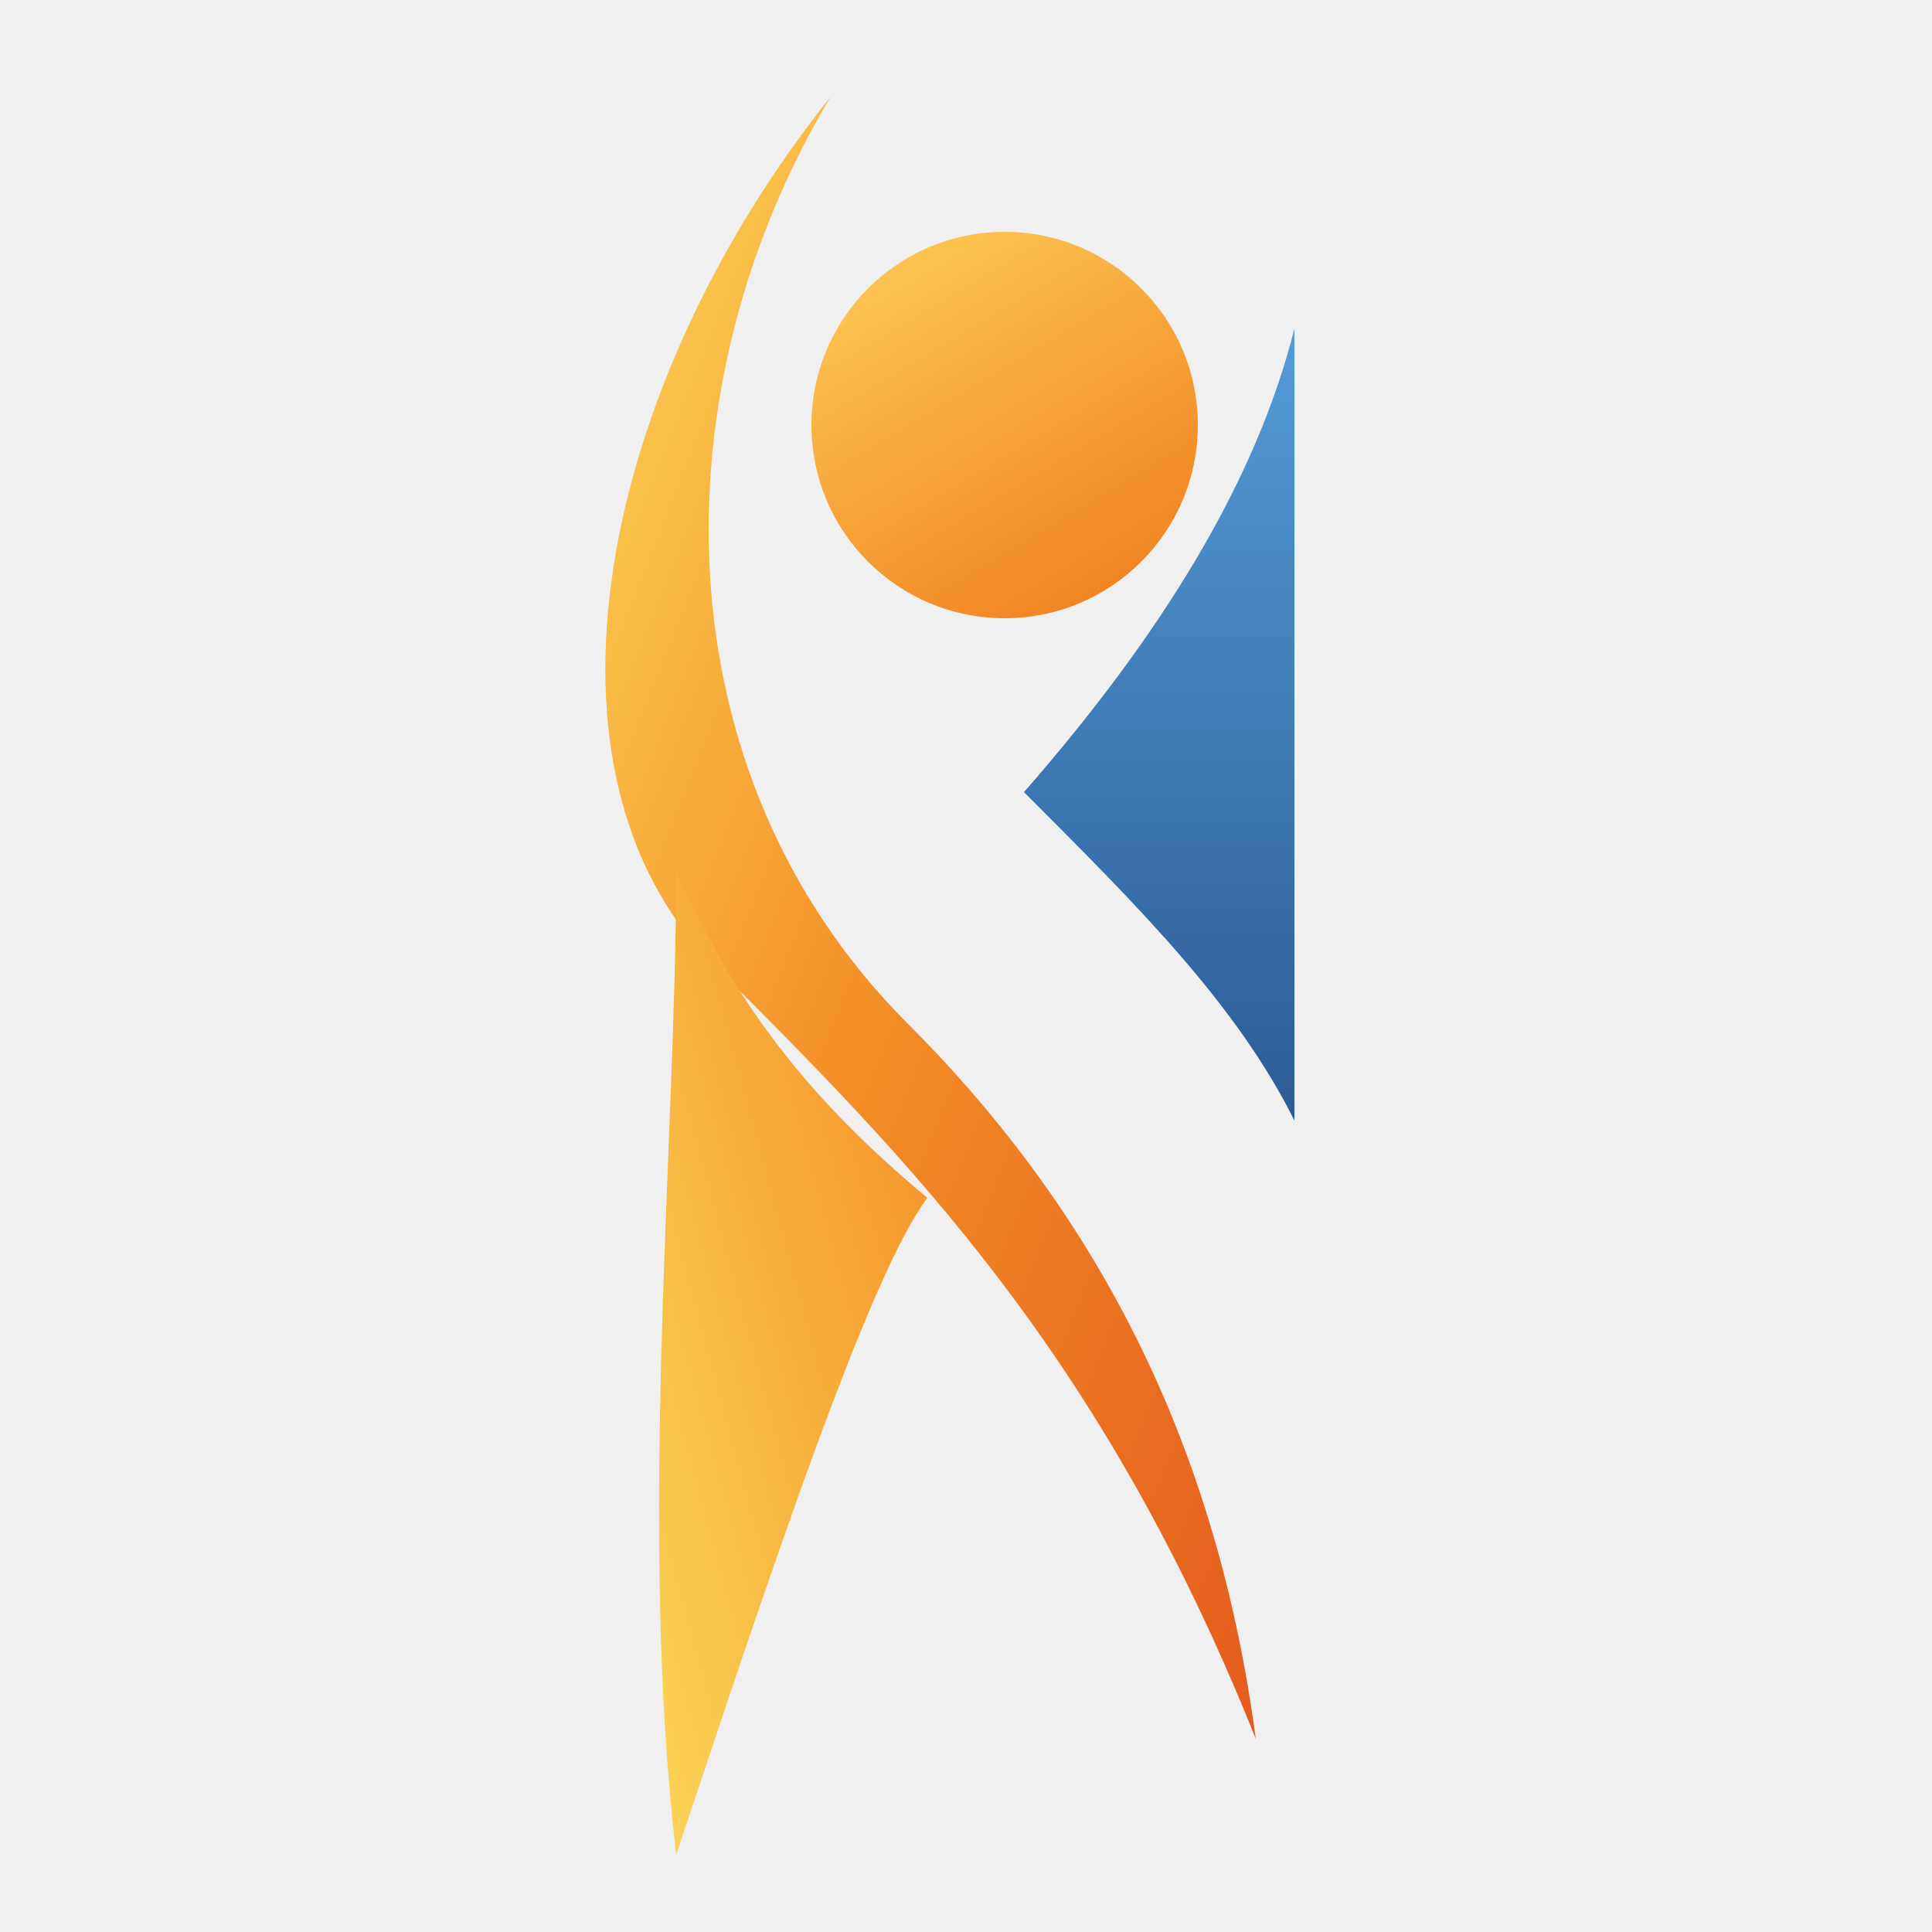
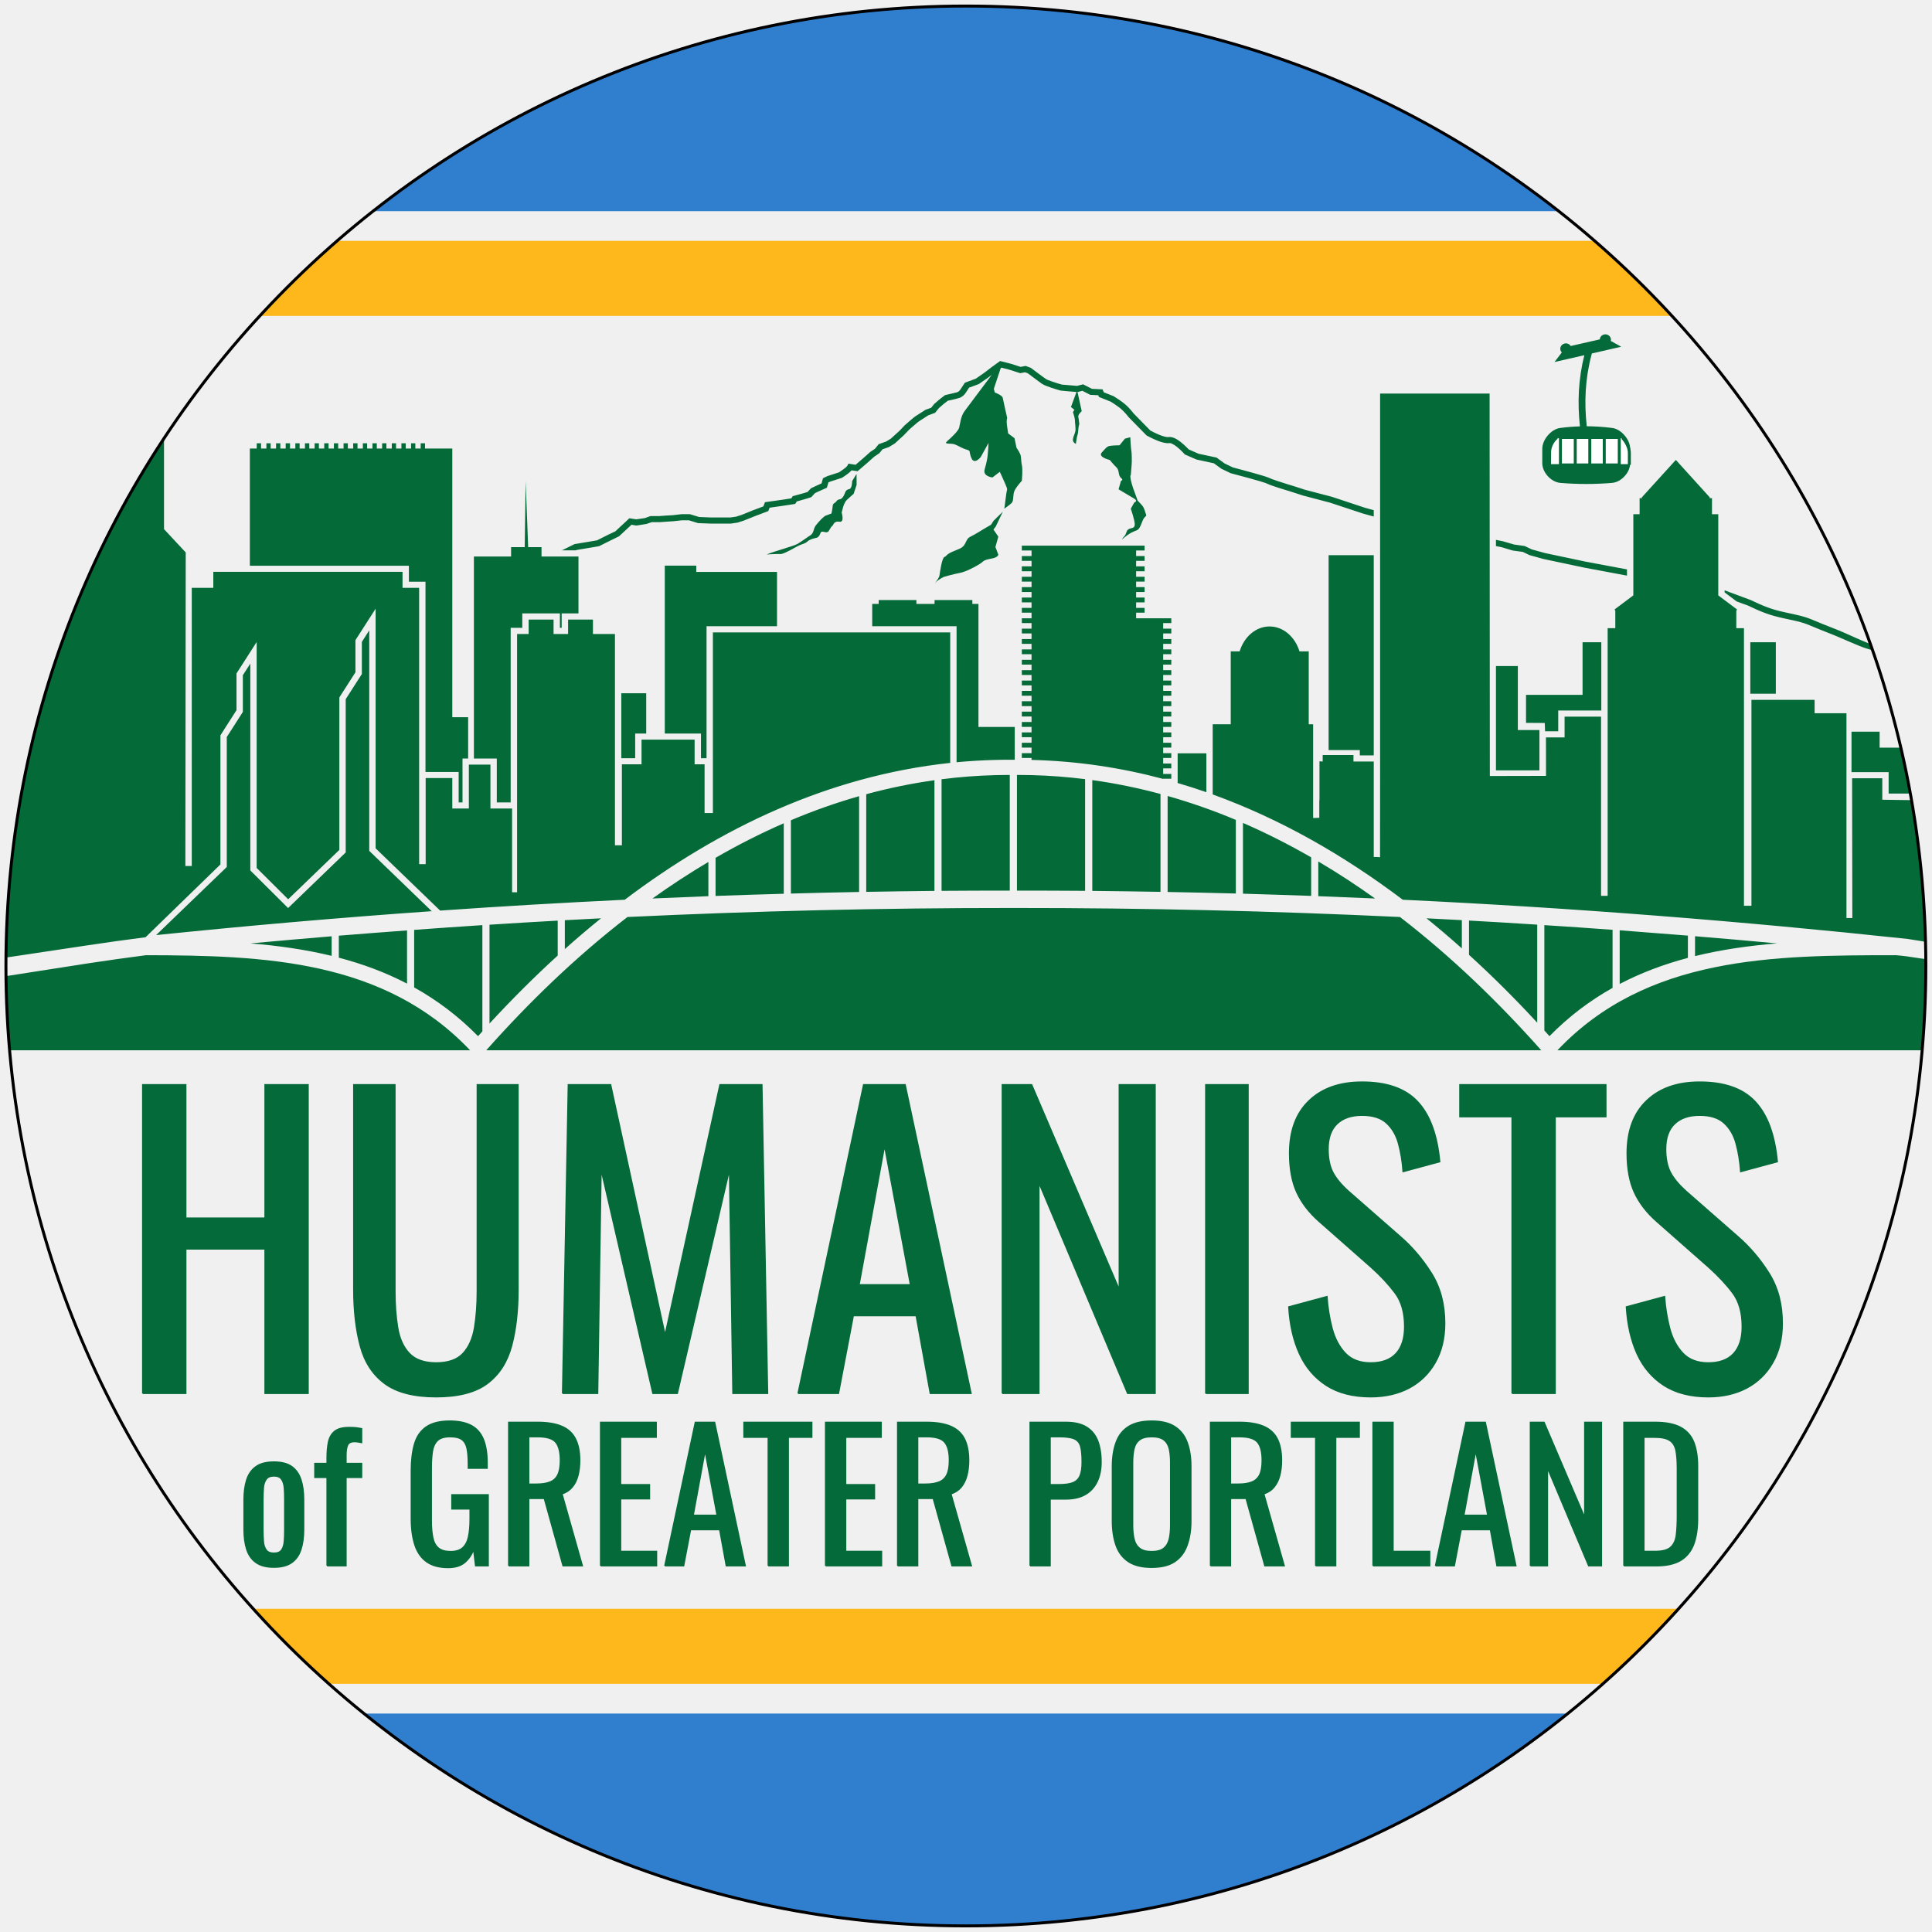
- <svg xmlns="http://www.w3.org/2000/svg" viewBox="0 0 100 100" width="100%" height="100%">
-   <defs>
-     <linearGradient id="headGrad" x1="20%" y1="0%" x2="80%" y2="100%">
-       <stop offset="0%" stop-color="#FDC955" />
-       <stop offset="100%" stop-color="#F07F1F" />
-     </linearGradient>
-     <linearGradient id="blueGrad" x1="0%" y1="0%" x2="0%" y2="100%">
-       <stop offset="0%" stop-color="#539CD7" />
-       <stop offset="100%" stop-color="#2D5B96" />
-     </linearGradient>
-     <linearGradient id="mainSwooshGrad" x1="0%" y1="0%" x2="100%" y2="100%">
-       <stop offset="0%" stop-color="#FCD558" />
-       <stop offset="50%" stop-color="#F38C25" />
-       <stop offset="100%" stop-color="#E45C1D" />
-     </linearGradient>
-     <linearGradient id="leftLegGrad" x1="0%" y1="100%" x2="100%" y2="0%">
-       <stop offset="0%" stop-color="#FCD558" />
-       <stop offset="100%" stop-color="#F38C25" />
-     </linearGradient>
-   </defs>
-   <circle cx="52" cy="22" r="10" fill="url(#headGrad)" />
-   <path d="M 53 41 C 60 33 65 25 67 17 L 67 58 C 64 52 59 47 53 41 Z" fill="url(#blueGrad)" />
-   <path d="M 43 5 C 34 20 34 40 47 53 C 57 63 63 75 65 90 C 57 70 47 60 37 50 C 27 40 31 20 43 5 Z" fill="url(#mainSwooshGrad)" />
-   <path d="M 35 45 C 35 59 33 79 35 96 C 40 81 45 66 48 62 C 42 57 38 52 35 45 Z" fill="url(#leftLegGrad)" />
+ <svg xmlns="http://www.w3.org/2000/svg" viewBox="0 0 325.68 325.7">
+   <path d="M24.06 234.9L24.06 182.87L31.32 182.87L31.32 205.35L44.68 205.35L44.68 182.87L51.94 182.87L51.94 234.9L44.68 234.9L44.68 210.55L31.32 210.55L31.32 234.9L24.06 234.9M73.52 235.47C69.75 235.47 66.86 234.72 64.85 233.23C62.83 231.73 61.46 229.62 60.74 226.9C60.01 224.18 59.64 221 59.64 217.36L59.64 182.87L66.58 182.87L66.58 217.68C66.58 219.91 66.73 221.94 67.03 223.78C67.33 225.62 67.98 227.08 68.99 228.15C70 229.22 71.51 229.76 73.52 229.76C75.57 229.76 77.09 229.22 78.08 228.15C79.06 227.08 79.71 225.62 80.01 223.78C80.31 221.94 80.46 219.91 80.46 217.68L80.46 182.87L87.33 182.87L87.33 217.36C87.33 221 86.97 224.18 86.24 226.9C85.51 229.62 84.15 231.73 82.16 233.23C80.17 234.72 77.29 235.47 73.52 235.47M94.84 234.9L95.81 182.87L102.94 182.87L112.12 225.07L121.37 182.87L128.44 182.87L129.4 234.9L123.56 234.9L122.98 197.13L114.18 234.9L110.07 234.9L101.33 197.13L100.75 234.9L94.84 234.9M134.54 234.9L145.59 182.87L152.59 182.87L163.7 234.9L156.83 234.9L154.45 221.79L143.85 221.79L141.35 234.9L134.54 234.9M144.82 216.59L153.49 216.59L149.12 193.14L144.82 216.59M168.97 234.9L168.97 182.87L173.92 182.87L188.69 217.42L188.69 182.87L194.73 182.87L194.73 234.9L190.1 234.9L175.14 199.38L175.14 234.9L168.97 234.9M203.27 234.9L203.27 182.87L210.4 182.87L210.4 234.9L203.27 234.9M231.08 235.47C228.09 235.47 225.59 234.83 223.6 233.55C221.61 232.26 220.1 230.48 219.07 228.22C218.04 225.95 217.44 223.31 217.27 220.32L223.7 218.58C223.83 220.42 224.11 222.2 224.56 223.91C225.01 225.62 225.75 227.03 226.78 228.12C227.81 229.21 229.24 229.76 231.08 229.76C232.97 229.76 234.39 229.23 235.36 228.18C236.32 227.13 236.8 225.62 236.8 223.65C236.8 221.3 236.27 219.4 235.19 217.97C234.12 216.54 232.78 215.09 231.15 213.63L222.41 205.93C220.7 204.43 219.44 202.79 218.62 201.01C217.81 199.24 217.4 197.04 217.4 194.43C217.4 190.62 218.49 187.66 220.68 185.57C222.86 183.47 225.84 182.42 229.61 182.42C231.66 182.42 233.47 182.68 235.03 183.22C236.6 183.76 237.9 184.58 238.95 185.69C240 186.81 240.84 188.21 241.46 189.9C242.08 191.59 242.5 193.57 242.71 195.84L236.54 197.51C236.42 195.8 236.16 194.23 235.77 192.79C235.39 191.36 234.71 190.2 233.75 189.32C232.79 188.44 231.4 188.01 229.61 188.01C227.81 188.01 226.41 188.49 225.4 189.45C224.39 190.41 223.89 191.84 223.89 193.72C223.89 195.31 224.16 196.61 224.69 197.64C225.23 198.67 226.1 199.72 227.29 200.79L236.09 208.5C238.06 210.21 239.8 212.25 241.3 214.63C242.8 217.01 243.55 219.82 243.55 223.08C243.55 225.65 243.01 227.86 241.94 229.72C240.87 231.59 239.4 233.01 237.54 234C235.68 234.98 233.52 235.47 231.08 235.47M254.91 234.9L254.91 188.26L246.11 188.26L246.11 182.87L270.72 182.87L270.72 188.26L262.17 188.26L262.17 234.9L254.91 234.9M287.99 235.47C285 235.47 282.5 234.83 280.51 233.55C278.52 232.26 277.01 230.48 275.98 228.22C274.96 225.95 274.36 223.31 274.18 220.32L280.61 218.58C280.74 220.42 281.03 222.2 281.47 223.91C281.92 225.62 282.66 227.03 283.69 228.12C284.72 229.21 286.15 229.76 287.99 229.76C289.88 229.76 291.3 229.23 292.27 228.18C293.23 227.13 293.71 225.62 293.71 223.65C293.71 221.3 293.18 219.4 292.11 217.97C291.04 216.54 289.69 215.09 288.06 213.63L279.32 205.93C277.61 204.43 276.35 202.79 275.53 201.01C274.72 199.24 274.31 197.04 274.31 194.43C274.31 190.62 275.4 187.66 277.59 185.57C279.77 183.47 282.75 182.42 286.52 182.42C288.57 182.42 290.38 182.68 291.94 183.22C293.51 183.76 294.81 184.58 295.86 185.69C296.91 186.81 297.75 188.21 298.37 189.9C298.99 191.59 299.41 193.57 299.62 195.84L293.45 197.51C293.33 195.8 293.07 194.23 292.68 192.79C292.3 191.36 291.62 190.2 290.66 189.32C289.7 188.44 288.32 188.01 286.52 188.01C284.72 188.01 283.32 188.49 282.31 189.45C281.3 190.41 280.8 191.84 280.8 193.72C280.8 195.31 281.07 196.61 281.6 197.64C282.14 198.67 283.01 199.72 284.2 200.79L293 208.5C294.97 210.21 296.71 212.25 298.21 214.63C299.71 217.01 300.46 219.82 300.46 223.08C300.46 225.65 299.92 227.86 298.85 229.72C297.78 231.59 296.31 233.01 294.45 234C292.59 234.98 290.44 235.47 287.99 235.47" fill="#046a3a" stroke="#046a3a" stroke-width="0.22" />
+   <path d="M46.18 264.2C44.91 264.2 43.9 263.94 43.17 263.42C42.43 262.9 41.91 262.17 41.6 261.21C41.29 260.26 41.14 259.13 41.14 257.84L41.14 252.82C41.14 251.53 41.29 250.41 41.6 249.45C41.91 248.5 42.43 247.76 43.17 247.24C43.9 246.72 44.91 246.47 46.18 246.47C47.45 246.47 48.45 246.72 49.18 247.24C49.91 247.76 50.42 248.5 50.73 249.45C51.04 250.41 51.19 251.53 51.19 252.82L51.19 257.84C51.19 259.13 51.04 260.26 50.73 261.21C50.42 262.17 49.91 262.9 49.18 263.42C48.45 263.94 47.45 264.2 46.18 264.2M46.18 261.84C46.8 261.84 47.23 261.66 47.48 261.3C47.73 260.94 47.88 260.47 47.93 259.88C47.98 259.29 48 258.68 48 258.05L48 252.64C48 251.99 47.98 251.37 47.93 250.79C47.88 250.22 47.73 249.74 47.48 249.38C47.23 249.01 46.8 248.82 46.18 248.82C45.56 248.82 45.13 249.01 44.87 249.38C44.61 249.74 44.45 250.22 44.4 250.79C44.36 251.37 44.33 251.99 44.33 252.64L44.33 258.05C44.33 258.68 44.36 259.29 44.4 259.88C44.45 260.47 44.61 260.94 44.87 261.3C45.13 261.66 45.56 261.84 46.18 261.84M55.14 263.96L55.14 249.06L53.08 249.06L53.08 246.71L55.14 246.71L55.14 245.81C55.14 244.73 55.22 243.82 55.39 243.05C55.56 242.28 55.91 241.69 56.45 241.27C56.99 240.85 57.79 240.65 58.87 240.65C59.26 240.65 59.62 240.66 59.93 240.69C60.23 240.72 60.58 240.78 60.96 240.85L60.96 243.18C60.78 243.14 60.58 243.11 60.36 243.08C60.14 243.05 59.94 243.03 59.76 243.03C59.14 243.03 58.75 243.24 58.58 243.65C58.41 244.05 58.33 244.6 58.33 245.27L58.33 246.71L60.96 246.71L60.96 249.06L58.33 249.06L58.33 263.96L55.14 263.96M75.55 264.26C74.04 264.26 72.83 263.93 71.92 263.28C71.02 262.64 70.36 261.7 69.95 260.46C69.55 259.23 69.34 257.75 69.34 256.02L69.34 247.93C69.34 246.16 69.53 244.65 69.89 243.41C70.26 242.16 70.92 241.21 71.86 240.56C72.81 239.9 74.13 239.57 75.82 239.57C77.33 239.57 78.55 239.83 79.47 240.33C80.4 240.84 81.07 241.62 81.49 242.66C81.91 243.71 82.12 245.02 82.12 246.62L82.12 247.51L78.95 247.51L78.95 246.76C78.95 245.71 78.88 244.85 78.74 244.18C78.6 243.52 78.32 243.02 77.89 242.69C77.46 242.36 76.79 242.2 75.88 242.2C74.88 242.2 74.16 242.43 73.71 242.88C73.27 243.34 72.99 243.96 72.88 244.75C72.77 245.54 72.71 246.43 72.71 247.42L72.71 256.38C72.71 257.53 72.8 258.49 72.97 259.27C73.14 260.05 73.46 260.62 73.94 261C74.42 261.38 75.09 261.57 75.97 261.57C76.84 261.57 77.52 261.36 78 260.94C78.47 260.52 78.8 259.91 78.98 259.09C79.16 258.28 79.25 257.26 79.25 256.05L79.25 254.38L76.18 254.38L76.18 251.99L82.3 251.99L82.3 263.96L80.18 263.96L79.85 261.18C79.53 262.08 79.03 262.81 78.36 263.39C77.68 263.97 76.74 264.26 75.55 264.26M85.76 263.96L85.76 239.78L90.62 239.78C92.23 239.78 93.57 239.99 94.62 240.42C95.68 240.85 96.46 241.54 96.96 242.48C97.47 243.43 97.73 244.66 97.73 246.2C97.73 247.13 97.63 247.98 97.43 248.75C97.23 249.52 96.91 250.16 96.47 250.69C96.03 251.22 95.46 251.6 94.74 251.84L98.17 263.96L94.92 263.96L91.76 252.61L89.13 252.61L89.13 263.96L85.76 263.96M89.13 250.2L90.41 250.2C91.37 250.2 92.14 250.08 92.74 249.84C93.34 249.6 93.78 249.19 94.05 248.61C94.33 248.04 94.47 247.23 94.47 246.2C94.47 244.78 94.21 243.76 93.7 243.14C93.18 242.51 92.15 242.2 90.62 242.2L89.13 242.2L89.13 250.2M101.25 263.96L101.25 239.78L110.62 239.78L110.62 242.29L104.62 242.29L104.62 250.29L109.49 250.29L109.49 252.67L104.62 252.67L104.62 261.54L110.68 261.54L110.68 263.96L101.25 263.96M112.08 263.96L117.22 239.78L120.47 239.78L125.63 263.96L122.44 263.96L121.33 257.87L116.41 257.87L115.25 263.96L112.08 263.96M116.86 255.45L120.89 255.45L118.86 244.56L116.86 255.45M129.51 263.96L129.51 242.29L125.42 242.29L125.42 239.78L136.85 239.78L136.85 242.29L132.89 242.29L132.89 263.96L129.51 263.96M139.18 263.96L139.18 239.78L148.55 239.78L148.55 242.29L142.56 242.29L142.56 250.29L147.42 250.29L147.42 252.67L142.56 252.67L142.56 261.54L148.61 261.54L148.61 263.96L139.18 263.96M151.33 263.96L151.33 239.78L156.2 239.78C157.81 239.78 159.14 239.99 160.19 240.42C161.25 240.85 162.03 241.54 162.54 242.48C163.04 243.43 163.3 244.66 163.3 246.2C163.3 247.13 163.2 247.98 163 248.75C162.8 249.52 162.48 250.16 162.05 250.69C161.61 251.22 161.03 251.6 160.31 251.84L163.75 263.96L160.49 263.96L157.33 252.61L154.7 252.61L154.7 263.96L151.33 263.96M154.7 250.2L155.99 250.2C156.94 250.2 157.72 250.08 158.31 249.84C158.91 249.6 159.35 249.19 159.63 248.61C159.91 248.04 160.05 247.23 160.05 246.2C160.05 244.78 159.79 243.76 159.27 243.14C158.75 242.51 157.73 242.2 156.2 242.2L154.7 242.2L154.7 250.2M173.66 263.96L173.66 239.78L179.65 239.78C181.11 239.78 182.27 240.04 183.13 240.57C184 241.1 184.63 241.86 185.03 242.85C185.42 243.85 185.62 245.05 185.62 246.47C185.62 247.74 185.4 248.84 184.95 249.78C184.5 250.71 183.84 251.44 182.97 251.94C182.09 252.45 181 252.7 179.68 252.7L177.03 252.7L177.03 263.96L173.66 263.96M177.03 250.29L178.58 250.29C179.56 250.29 180.32 250.18 180.88 249.96C181.44 249.74 181.83 249.36 182.07 248.81C182.31 248.26 182.43 247.49 182.43 246.5C182.43 245.34 182.35 244.46 182.18 243.84C182.01 243.22 181.65 242.79 181.12 242.56C180.58 242.32 179.74 242.2 178.61 242.2L177.03 242.2L177.03 250.29M194.16 264.22C192.53 264.22 191.23 263.91 190.25 263.27C189.28 262.63 188.58 261.72 188.16 260.54C187.74 259.35 187.53 257.97 187.53 256.38L187.53 247.21C187.53 245.62 187.75 244.25 188.18 243.11C188.6 241.96 189.3 241.09 190.27 240.48C191.23 239.88 192.53 239.57 194.16 239.57C195.79 239.57 197.09 239.88 198.04 240.5C199 241.11 199.69 241.99 200.11 243.12C200.54 244.26 200.76 245.62 200.76 247.21L200.76 256.4C200.76 257.98 200.54 259.35 200.11 260.52C199.69 261.7 199 262.61 198.04 263.26C197.09 263.9 195.79 264.22 194.16 264.22M194.16 261.57C195.06 261.57 195.73 261.39 196.19 261.02C196.65 260.65 196.96 260.13 197.12 259.46C197.27 258.8 197.35 258.02 197.35 257.12L197.35 246.53C197.35 245.63 197.27 244.86 197.12 244.21C196.96 243.57 196.65 243.07 196.19 242.72C195.73 242.37 195.06 242.2 194.16 242.2C193.26 242.2 192.58 242.37 192.12 242.72C191.65 243.07 191.33 243.57 191.18 244.21C191.02 244.86 190.94 245.63 190.94 246.53L190.94 257.12C190.94 258.02 191.02 258.8 191.18 259.46C191.33 260.13 191.65 260.65 192.12 261.02C192.58 261.39 193.26 261.57 194.16 261.57M204.07 263.96L204.07 239.78L208.93 239.78C210.55 239.78 211.88 239.99 212.93 240.42C213.99 240.85 214.77 241.54 215.28 242.48C215.78 243.43 216.04 244.66 216.04 246.2C216.04 247.13 215.94 247.98 215.74 248.75C215.54 249.52 215.22 250.16 214.78 250.69C214.35 251.22 213.77 251.6 213.05 251.84L216.49 263.96L213.23 263.96L210.07 252.61L207.44 252.61L207.44 263.96L204.07 263.96M207.44 250.2L208.73 250.2C209.68 250.2 210.46 250.08 211.05 249.84C211.65 249.6 212.09 249.19 212.37 248.61C212.65 248.04 212.78 247.23 212.78 246.2C212.78 244.78 212.53 243.76 212.01 243.14C211.49 242.51 210.47 242.2 208.93 242.2L207.44 242.2L207.44 250.2M221.8 263.96L221.8 242.29L217.71 242.29L217.71 239.78L229.14 239.78L229.14 242.29L225.17 242.29L225.17 263.96L221.8 263.96M231.47 263.96L231.47 239.78L234.84 239.78L234.84 261.54L241.02 261.54L241.02 263.96L231.47 263.96M242 263.96L247.14 239.78L250.39 239.78L255.55 263.96L252.36 263.96L251.26 257.87L246.33 257.87L245.17 263.96L242 263.96M246.78 255.45L250.81 255.45L248.78 244.56L246.78 255.45M258 263.96L258 239.78L260.3 239.78L267.16 255.84L267.16 239.78L269.97 239.78L269.97 263.96L267.82 263.96L260.87 247.45L260.87 263.96L258 263.96M273.76 263.96L273.76 239.78L279.01 239.78C280.8 239.78 282.22 240.05 283.27 240.6C284.31 241.15 285.06 241.97 285.51 243.06C285.95 244.16 286.18 245.52 286.18 247.15L286.18 256.05C286.18 257.76 285.95 259.2 285.51 260.38C285.06 261.55 284.33 262.44 283.33 263.05C282.32 263.65 280.97 263.96 279.28 263.96L273.76 263.96M277.13 261.54L279.04 261.54C280.28 261.54 281.15 261.3 281.67 260.82C282.19 260.34 282.5 259.65 282.61 258.73C282.72 257.82 282.77 256.71 282.77 255.42L282.77 247.57C282.77 246.32 282.69 245.3 282.54 244.53C282.38 243.75 282.03 243.18 281.49 242.83C280.95 242.47 280.11 242.29 278.95 242.29L277.13 242.29L277.13 261.54" fill="#046a3a" stroke="#046a3a" stroke-width="0.22" />
+   <path d="M263.07 72.14C264.16 72 265.25 71.91 266.35 71.88C265.91 67.87 266.08 63.88 267.09 59.88L262.06 61.03L263.29 59.42C263.18 59.3 263.1 59.16 263.06 59.01C262.94 58.52 263.26 58.03 263.76 57.91C264.17 57.82 264.59 58 264.79 58.33L269.7 57.21C269.72 56.82 270.01 56.48 270.42 56.39C270.92 56.27 271.43 56.57 271.55 57.06C271.59 57.21 271.59 57.35 271.55 57.48L273.31 58.45L268.36 59.59L268.3 59.81C267.23 63.84 267.05 67.84 267.5 71.86C268.92 71.87 270.33 71.96 271.74 72.14C272.59 72.24 273.35 72.77 273.91 73.44C274.47 74.1 274.82 74.9 274.82 75.71L274.82 78.04C274.82 78.85 274.47 79.63 273.91 80.24C273.35 80.87 272.59 81.34 271.74 81.41C270.3 81.53 268.85 81.59 267.41 81.59C265.96 81.59 264.51 81.53 263.07 81.41C262.22 81.34 261.46 80.87 260.9 80.24C260.35 79.62 260 78.85 260 78.04L260 75.71C260 74.9 260.35 74.1 260.9 73.44C261.46 72.77 262.22 72.24 263.07 72.14" fill="#046a3a" fill-rule="evenodd" />
+   <path d="M273.77 73.88C273.85 73.96 273.91 74.03 273.98 74.11C274.49 74.72 274.82 75.47 274.82 76.22L274.82 78.25L261.1 78.25L261.1 76.22C261.1 75.47 261.42 74.72 261.93 74.11C262 74.03 262.07 73.96 262.14 73.88L273.77 73.88" fill="#ffffff" fill-rule="evenodd" />
+   <path d="M273.51 73.8C273.58 73.87 273.65 73.95 273.72 74.03C274.23 74.64 274.68 75.57 274.68 76.32L274.68 78.35M261.22 78.34C261.22 77.66 261.24 76.9 261.24 76.22C261.24 75.47 261.57 74.72 262.08 74.11C262.14 74.03 262.36 73.85 262.43 73.78" fill="none" stroke="#046a3a" stroke-width="0.5" />
+   <path d="M263.06 73.75h9.92v4.63h-9.92Z" fill="none" stroke="#046a3a" stroke-width="0.5" />
+   <path d="M265.56 73.75L265.56 78.25" fill="none" stroke="#046a3a" stroke-width="0.5" />
+   <path d="M268.01 73.75L268.01 78.25" fill="none" stroke="#046a3a" stroke-width="0.5" />
+   <path d="M270.45 73.75L270.45 78.6" fill="none" stroke="#046a3a" stroke-width="0.5" />
+   <path d="M61.29 288.87L264.37 288.87C236.6 311.27 201.29 324.7 162.83 324.7C124.37 324.7 89.06 311.27 61.29 288.87" fill="#307fcf" fill-rule="evenodd" />
+   <path d="M270.29 283.86L55.37 283.86C50.89 279.88 46.63 275.66 42.62 271.21L283.04 271.21C279.03 275.66 274.77 279.88 270.29 283.86" fill="#ffb81c" fill-rule="evenodd" />
+   <path d="M262.85 35.6L62.81 35.6C90.34 13.93 125.08 1 162.83 1C200.58 1 235.32 13.93 262.85 35.6" fill="#307fcf" fill-rule="evenodd" />
+   <path d="M56.76 40.6L268.9 40.6C273.47 44.58 277.82 48.8 281.92 53.26L43.74 53.26C47.84 48.8 52.19 44.58 56.76 40.6" fill="#ffb81c" fill-rule="evenodd" />
+   <path d="M295.07 108.27h4.3v8.68h-4.3ZM168.69 62.09L167.54 65.56L167.71 66.17C167.71 66.17 168.97 66.61 169.05 67.09C169.13 67.57 169.79 70.44 169.79 70.44C169.79 70.44 169.71 70.76 169.71 71.16C169.71 71.56 169.96 73.07 169.96 73.07L171.03 73.87L171.36 75.47C171.36 75.47 171.86 76.19 172.03 76.66C172.19 77.14 172.11 77.78 172.27 78.42C172.44 79.06 172.27 81.05 172.27 81.05C172.27 81.05 171.36 82.01 171.03 82.73C170.7 83.45 170.95 84.4 170.54 84.8C170.12 85.2 169.3 85.76 169.3 85.76C169.3 85.76 169.38 85.44 169.55 83.92C169.71 82.41 169.88 82.65 169.71 82.17C169.55 81.69 168.55 79.54 168.55 79.54L167.31 80.49C167.31 80.49 165.66 80.33 165.99 79.14C166.32 77.94 166.24 78.26 166.4 77.46C166.57 76.66 166.65 74.67 166.65 74.67L165.33 77.06C165.33 77.06 164.25 78.42 163.76 77.22C163.26 76.03 163.76 76.03 162.93 75.79C162.1 75.55 161.61 75.15 160.94 74.91C160.28 74.67 158.96 74.99 159.7 74.35C160.45 73.71 161.52 72.67 161.69 72.12C161.85 71.56 161.94 70.2 162.6 69.32C163.26 68.45 164.09 67.33 164.09 67.33L167.19 63.19L166.56 63.67L165 64.75L163.37 65.35L162.9 66.07C162.65 66.52 162.18 66.96 161.67 67.1C161.38 67.19 161.08 67.26 160.79 67.33C160.45 67.41 160.11 67.49 159.78 67.56L159.06 68.12L158.28 68.8L157.64 69.59L156.48 70.02C156 70.33 155.52 70.64 155.04 70.95C154.91 71.03 154.8 71.12 154.68 71.21C154.51 71.35 154.35 71.49 154.19 71.63C153.86 71.9 153.54 72.19 153.22 72.48L152.39 73.35L150.85 74.76L149.85 75.37L148.78 75.74L148.25 76.4L147.39 76.98L146.25 78L144.57 79.44L143.57 79.29C143.16 79.74 142.46 80.22 141.97 80.53L141.91 80.56L139.9 81.21L139.65 81.33L139.4 82.22L137.94 82.87L137.38 83.14L136.78 83.8L136.65 83.85C136.28 83.98 135.89 84.09 135.51 84.2C135.12 84.31 134.72 84.42 134.33 84.53L134.06 84.95L132.24 85.23L129.74 85.59L129.52 86.16L127.4 86.96L125.4 87.76L124.35 88.1L123.19 88.27L119.91 88.27L117.68 88.19L116.12 87.71L114.99 87.71L113.52 87.87L112.27 87.95L111.18 88.03L109.85 88.03L108.98 88.33L107.27 88.6L106.46 88.46L104.36 90.41L102.97 91.09L100.99 92.08L97.19 92.72L97.05 92.78L94.72 92.78L96.85 91.73L100.65 91.09L102.48 90.17L103.74 89.57L106.1 87.37L107.27 87.55L108.71 87.34L109.66 87L111.14 87L112.2 86.92L113.43 86.85L114.93 86.68L116.29 86.68L117.87 87.16L119.93 87.24L123.11 87.24L124.1 87.1L125.03 86.8L127 86L128.69 85.37L128.96 84.66L132.08 84.22L133.41 84.01L133.64 83.64L133.84 83.59C134.3 83.47 134.75 83.35 135.2 83.22C135.52 83.13 135.84 83.04 136.15 82.93L136.71 82.32L137.48 81.95L138.5 81.49L138.74 80.62L139.49 80.26L141.44 79.63C141.76 79.42 142.71 78.78 142.85 78.51L143.03 78.17L144.24 78.35L145.53 77.24L146.72 76.18L147.51 75.65L148.13 74.88L149.38 74.44L150.19 73.94L151.63 72.63L152.46 71.76L152.47 71.74C152.81 71.44 153.14 71.15 153.48 70.86C153.65 70.71 153.83 70.56 154 70.42C154.15 70.31 154.29 70.19 154.45 70.09C154.94 69.77 155.44 69.45 155.94 69.14L155.98 69.1L156.98 68.74L157.49 68.1L158.37 67.34L159.3 66.62L159.42 66.59C159.79 66.5 160.16 66.42 160.53 66.33C160.81 66.26 161.1 66.19 161.38 66.12C161.61 66.05 161.85 65.78 161.96 65.58L161.97 65.56L162.66 64.52L164.49 63.84L165.92 62.85L167.07 61.97L168.6 60.86L170.44 61.33L172.06 61.85L172.9 61.69L173.78 62.01L173.84 62.06C174.28 62.39 174.71 62.71 175.15 63.04C175.53 63.32 175.91 63.61 176.31 63.88C176.43 63.97 176.61 64.04 176.76 64.1C177 64.2 177.26 64.29 177.51 64.37C178 64.54 178.49 64.69 178.99 64.83L179.77 64.9L181.57 65.05L182.59 64.79L184.08 65.55L185.87 65.64L186.08 66.14L187.74 66.79L187.78 66.82C188.2 67.08 188.62 67.36 189.03 67.65C189.24 67.81 189.46 67.97 189.66 68.14C189.83 68.28 189.99 68.44 190.15 68.59C190.49 68.95 190.82 69.32 191.12 69.71L193.94 72.59C194.1 72.67 194.26 72.75 194.41 72.83C194.8 73.03 195.2 73.21 195.61 73.37C195.95 73.5 196.64 73.74 197 73.68C197.72 73.58 198.5 74.09 199.04 74.51C199.39 74.78 199.72 75.09 200.04 75.4C200.16 75.52 200.27 75.64 200.39 75.76L202.05 76.49L205.09 77.14L206.46 78.14L207.86 78.81C208.89 79.08 209.93 79.35 210.95 79.64C211.57 79.81 212.19 79.98 212.81 80.17C213.05 80.24 213.29 80.32 213.53 80.4C213.7 80.46 213.87 80.52 214.03 80.59C214.26 80.71 214.52 80.8 214.76 80.88C215.13 81.01 215.49 81.14 215.86 81.25C216.57 81.48 217.28 81.71 218 81.92L218.01 81.92L219.98 82.56L224.53 83.75L230.08 85.59L231.59 86.01L231.59 87.08L229.76 86.57L224.22 84.74L219.67 83.54L217.68 82.9C216.96 82.68 216.24 82.46 215.52 82.23C215.14 82.11 214.77 81.98 214.39 81.85C214.11 81.75 213.82 81.64 213.55 81.51C213.43 81.45 213.3 81.41 213.17 81.37C212.94 81.29 212.72 81.22 212.49 81.15C211.88 80.97 211.27 80.79 210.66 80.63C209.62 80.34 208.58 80.06 207.53 79.79L207.48 79.78L205.9 79.02L204.63 78.1L201.71 77.47L199.73 76.61L199.66 76.52C199.53 76.38 199.4 76.25 199.27 76.11C198.99 75.83 198.69 75.55 198.37 75.3C198.13 75.12 197.48 74.65 197.17 74.7C196.56 74.79 195.78 74.54 195.21 74.32C194.77 74.15 194.34 73.95 193.92 73.74C193.72 73.64 193.53 73.54 193.34 73.44L193.28 73.4L190.31 70.37L190.29 70.35C190.01 69.99 189.7 69.63 189.37 69.3C189.24 69.17 189.1 69.03 188.96 68.91C188.78 68.76 188.59 68.61 188.39 68.48C188.02 68.21 187.63 67.95 187.24 67.71L185.26 66.92L185.14 66.63L183.79 66.56L182.47 65.88L181.67 66.09L181.65 66.09L182.36 69.32C182.36 69.32 181.7 69.88 181.78 70.28C181.87 70.68 181.95 71.48 181.95 71.48C181.95 71.48 181.78 72.04 181.78 72.52C181.78 72.99 181.54 73.71 181.54 73.71L181.37 74.83C181.37 74.83 180.79 74.59 180.88 74.03C180.96 73.47 181.21 73.15 181.29 72.67C181.37 72.2 181.21 71.24 181.21 70.84C181.21 70.44 180.88 69.48 180.88 69.48L181.12 69.08L180.54 68.61L181.48 66.08L179.66 65.93L178.79 65.84L178.74 65.83C178.21 65.68 177.68 65.52 177.16 65.34C176.88 65.25 176.61 65.15 176.34 65.04C176.12 64.95 175.88 64.85 175.69 64.72C175.28 64.44 174.89 64.14 174.5 63.85C174.08 63.54 173.67 63.23 173.25 62.92L172.81 62.76L171.99 62.91L170.14 62.32L168.83 61.98L168.69 62.09M252.19 91.01L253.37 91.25L255.26 91.8L257.04 92.05L258.23 92.62L260.48 93.24L267.24 94.67L274.28 95.99L274.28 97.04L267.02 95.68L260.22 94.24L257.84 93.58L256.72 93.04L255.02 92.81L253.11 92.24L252.19 92.06L252.19 91.01M290.74 99.52L291.78 99.91C292.45 100.16 293.13 100.41 293.81 100.66C294.16 100.79 294.53 100.94 294.89 101.06C295.11 101.13 295.35 101.25 295.56 101.35C295.9 101.51 296.25 101.67 296.6 101.83C297.53 102.24 298.5 102.61 299.49 102.88C300.5 103.15 301.52 103.35 302.54 103.58C303.45 103.78 304.38 104.01 305.24 104.36C306.63 104.94 308 105.5 309.4 106.04C311.1 106.69 312.98 107.65 315.35 108.6C315.48 108.95 315.6 109.3 315.72 109.65C315.31 109.52 314.9 109.4 314.55 109.29C313.42 108.95 310.1 107.43 309 107C307.59 106.46 306.22 105.89 304.82 105.31C304.02 104.98 303.15 104.77 302.3 104.58C301.26 104.35 300.23 104.15 299.2 103.87C298.16 103.6 297.14 103.2 296.15 102.77C295.8 102.61 295.44 102.44 295.09 102.28C294.93 102.2 294.72 102.09 294.55 102.04C294.18 101.92 293.79 101.76 293.42 101.63L292.77 101.39L290.74 99.87L290.74 99.52M144.41 81.74L143.91 83.25C143.91 83.25 143.17 83.89 142.75 84.29C142.34 84.69 142.12 85.52 142.12 85.52L141.89 86.42C141.89 86.42 142.42 88.11 141.51 87.95C140.6 87.79 140.43 88.55 140.43 88.55C140.43 88.55 140.2 88.61 139.78 89.41C139.37 90.21 138.56 89.18 138.31 89.89C138.06 90.61 137.66 90.66 137.66 90.66C137.66 90.66 136.55 90.87 136.13 91.27C135.72 91.67 135.31 91.67 134.65 91.98C133.98 92.3 132.51 93.24 131.69 93.4C131.69 93.4 131.2 93.35 129.25 93.47C130.59 92.91 133.82 92.07 134.48 91.67C135.14 91.27 136.38 90.39 136.38 90.39C136.38 90.39 136.96 90.15 137.13 89.51C137.29 88.87 137.54 88.55 137.54 88.55C137.54 88.55 137.29 88.87 137.95 88.07C138.62 87.28 139.11 86.96 139.11 86.96L140.19 86.56C140.19 86.56 140.1 86.8 140.27 86.08C140.43 85.36 140.27 85.04 140.68 84.8C141.1 84.57 141.01 84.24 141.59 84.17C142.17 84.08 142.51 82.93 142.51 82.93C142.51 82.93 142.67 82.53 143.17 82.45C143.66 82.37 143.66 81.1 143.66 81.1L144.4 79.89L144.41 81.74M169.06 86.26L167.87 88.75L167.48 89.27L168.3 90.47L167.81 92.22L168.3 93.5C168.3 93.5 168.3 93.74 167.81 93.98C167.31 94.22 166.15 94.22 165.66 94.7C165.16 95.18 163.67 95.89 163.67 95.89C163.67 95.89 162.6 96.45 161.69 96.61C160.78 96.77 159.12 97.25 159.12 97.25C159.12 97.25 158.22 97.65 157.72 98.21C157.22 98.77 158.3 97.57 158.38 97.01C158.46 96.45 158.79 94.06 159.21 93.9C159.62 93.74 159.46 93.5 160.53 93.02C161.61 92.54 162.27 92.46 162.68 91.67C163.09 90.87 163.09 90.71 163.76 90.39C164.42 90.07 165.82 89.19 165.82 89.19L167.07 88.46L167.49 87.81L168.05 87.25L169.06 86.26M190.55 73.71C190.55 73.71 190.63 75.55 190.72 75.95C190.8 76.35 190.8 77.3 190.8 77.78C190.8 78.26 190.63 80.1 190.63 80.1C190.63 80.1 190.47 80.02 190.63 80.89C190.8 81.77 191.3 83.05 191.3 83.05L191.79 84.4C191.79 84.4 192.12 84.72 192.54 85.2C192.95 85.68 193.03 86.32 193.2 86.72C193.36 87.12 192.95 86.94 192.61 87.82C191.66 90.36 191.89 88.55 189.14 90.95C189.2 90.81 189.3 90.64 189.48 90.47C189.97 89.99 189.81 89.43 190.3 89.19C190.8 88.95 191.3 89.11 191.3 88.39C191.3 87.68 190.63 85.76 190.63 85.76L191.21 84.72C191.21 84.72 191.96 84.48 191.13 84.01C190.3 83.53 188.57 82.49 188.57 82.49L188.98 81.05C188.98 81.05 189.48 80.97 188.98 80.57C188.48 80.18 188.73 79.3 188.24 78.82C187.74 78.34 187.08 77.54 187.08 77.54C187.08 77.54 185.01 77.06 185.75 76.27C186.5 75.47 186.58 75.23 187.24 75.15C187.9 75.07 188.73 75.07 188.73 75.07L189.64 73.95L190.55 73.71M214.02 105.61C216.34 105.61 218.32 107.36 219.07 109.81L220.63 109.81L220.63 122.1L221.37 122.1L221.37 137.9L222.41 137.87L222.41 134.92L222.44 134.92L222.44 128.34L222.98 128.38L222.98 127.28L228.17 127.28L228.17 128.38L231.59 128.38L231.59 144.47L232.17 144.47L232.65 144.52L232.66 130.31L232.66 66.35L251.12 66.35L251.16 130.82L260.63 130.8L260.62 124.31L263.76 124.31L263.76 120.81L269.91 120.81L269.91 151.02L271.02 151.02L271.02 105.9L272.31 105.9L272.31 102.97L272.19 102.74L275.35 100.37L275.35 86.69L276.41 86.69L276.41 83.98L276.67 83.98L276.85 83.97L276.76 83.87L282.5 77.55L282.5 77.63L282.53 77.55L288.26 83.87L288.17 83.98L288.61 83.98L288.61 86.69L289.67 86.69L289.67 100.37L292.83 102.74L292.71 102.97L292.71 105.9L294 105.9L294 152.7L295.26 152.7L295.26 117.98L305.91 117.98L305.91 120.24L311.28 120.24L311.28 154.76L312.27 154.76C312.27 152.57 312.23 133.44 312.23 131.2L317.32 131.2L317.32 134.82L322.26 134.89C323.62 142.67 324.42 150.65 324.63 158.77L321.61 158.29C293.32 155.26 264.92 153.03 236.48 151.68C226.67 144.27 215.97 138.1 204.44 133.93L204.44 122.1L207.48 122.1L207.48 109.81L208.98 109.81C209.73 107.36 211.71 105.61 214.02 105.61M58.28 117.87L61 113.63L61 108.22L62.25 106.26L62.25 143.44L72.78 153.61C57.27 154.7 41.78 156.05 26.32 157.64L38.23 146.16L38.23 124.25L40.94 120.02L40.94 113.83L42.2 111.87L42.2 146.74L48.57 153.08L58.28 143.71L58.28 117.87M57.12 157.74L57.12 161.45C61.1 162.49 64.95 163.91 68.62 165.82L68.62 156.85C64.78 157.13 60.95 157.43 57.12 157.74M55.91 161.14L55.91 157.84C51.35 158.22 46.78 158.62 42.22 159.04C46.89 159.42 51.48 160.07 55.91 161.14M69.82 156.76L69.82 166.46C73.64 168.59 77.25 171.28 80.59 174.68C80.83 174.41 81.07 174.14 81.32 173.87L81.32 155.96C77.48 156.21 73.65 156.48 69.82 156.76M82.52 155.89L82.52 172.55C86.17 168.59 90.01 164.74 94.02 161.09L94.02 155.2C90.19 155.41 86.35 155.64 82.52 155.89M95.22 155.13L95.22 160C97.21 158.22 99.24 156.49 101.32 154.81C99.29 154.91 97.25 155.02 95.22 155.13M120.63 144.61L120.63 151.04C124.46 150.9 128.29 150.78 132.13 150.67L132.13 138.79C128.19 140.51 124.35 142.46 120.63 144.61M119.42 151.08L119.42 145.31C116.2 147.22 113.05 149.28 109.99 151.47C113.14 151.33 116.28 151.2 119.42 151.08M133.33 138.28L133.33 150.64C137.16 150.53 140.99 150.44 144.83 150.37L144.83 134.22C140.9 135.34 137.07 136.7 133.33 138.28M146.03 133.89L146.03 150.35C149.86 150.28 153.7 150.23 157.53 150.19L157.53 131.53C153.62 132.08 149.78 132.87 146.03 133.89M158.73 131.37L158.73 150.18C162.57 150.15 166.4 150.14 170.23 150.14L170.23 130.64C169.45 130.64 168.67 130.65 167.89 130.67C164.79 130.75 161.74 130.98 158.73 131.37M171.44 130.64L171.44 150.14C175.27 150.14 179.1 150.15 182.93 150.18L182.93 131.35C179.97 130.98 176.96 130.75 173.91 130.67C173.08 130.65 172.26 130.64 171.44 130.64M184.14 131.51L184.14 150.19C187.97 150.23 191.8 150.28 195.64 150.35L195.64 133.85C191.88 132.84 188.05 132.05 184.14 131.51M196.84 134.19L196.84 150.37C200.67 150.44 204.51 150.53 208.34 150.63L208.34 138.22C204.6 136.65 200.76 135.3 196.84 134.19M209.54 138.73L209.54 150.66C213.37 150.77 217.21 150.9 221.04 151.03L221.04 144.53C217.31 142.39 213.48 140.44 209.54 138.73M222.24 145.23L222.24 151.08C225.43 151.2 228.62 151.33 231.81 151.47C228.71 149.25 225.52 147.16 222.24 145.23M247.65 155.19L247.65 160.97C251.66 164.62 255.5 168.45 259.15 172.41L259.15 155.88C255.31 155.63 251.48 155.4 247.65 155.19M246.44 159.88L246.44 155.12C244.46 155.02 242.47 154.91 240.48 154.81C242.51 156.45 244.5 158.15 246.44 159.88M260.35 155.96L260.35 173.72C260.64 174.04 260.92 174.36 261.21 174.68C264.51 171.32 268.08 168.65 271.85 166.54L271.85 156.75C268.02 156.47 264.18 156.2 260.35 155.96M273.05 156.83L273.05 165.88C276.72 163.96 280.57 162.54 284.55 161.48L284.55 157.73C280.72 157.42 276.88 157.12 273.05 156.83M285.75 157.83L285.75 161.18C290.23 160.08 294.86 159.43 299.58 159.04C294.98 158.61 290.37 158.21 285.75 157.83M59.92 113.34L59.92 107.92L63.32 102.62L63.32 143.01L74.2 153.51C84.56 152.78 94.94 152.18 105.32 151.68C121.33 139.58 139.72 130.8 160.19 128.61L160.19 106.61L120.18 106.61L120.18 137.06L118.78 137.06L118.78 128.85L117.1 128.85L117.1 124.69L108.15 124.69L108.15 128.85L104.84 128.85L104.84 142.5L103.67 142.5L103.67 106.88L99.96 106.88L99.96 104.45L95.77 104.45L95.77 106.88L93.32 106.88L93.32 104.45L89.12 104.45L89.12 106.88L87.17 106.88L87.17 150.42L86.33 150.42L86.33 136.3L82.68 136.3L82.68 128.9L79.04 128.9L79.04 136.3L76.25 136.3L76.25 131.17L71.76 131.17L71.76 145.68L70.66 145.68L70.66 99.1L67.86 99.1L67.86 96.4L35.96 96.4L35.96 99.1L32.33 99.1L32.33 145.99L31.25 145.99L31.31 93.13L27.65 89.2L27.65 73.84C11.04 99.01 1.28 129.09 1 161.43L14.52 159.4C17.85 158.9 21.19 158.43 24.54 158L37.16 145.73L37.16 123.96L39.87 119.72L39.87 113.53L43.27 108.23L43.27 146.32L48.58 151.6L57.21 143.28L57.21 117.57L59.92 113.34M161.26 128.5L161.26 105.57L147.04 105.57L147.04 101.81L148.13 101.81L148.13 101.16L154.49 101.16L154.49 101.81L157.55 101.81L157.55 101.16L163.92 101.16L163.92 101.81L164.95 101.81L164.95 122.55L171.07 122.55L171.07 128.08L170.9 128.08C169.87 128.07 168.85 128.08 167.82 128.11C165.61 128.16 163.42 128.3 161.26 128.5M173.9 128.11L173.9 127.78L172.26 127.78L172.26 126.97L173.9 126.97L173.9 126.03L172.26 126.03L172.26 125.22L173.9 125.22L173.9 124.28L172.26 124.28L172.26 123.47L173.9 123.47L173.9 122.54L172.26 122.54L172.26 121.72L173.9 121.72L173.9 120.79L172.26 120.79L172.26 119.97L173.9 119.97L173.9 119.04L172.26 119.04L172.26 118.22L173.9 118.22L173.9 117.29L172.26 117.29L172.26 116.47L173.9 116.47L173.9 115.54L172.26 115.54L172.26 114.73L173.9 114.73L173.9 113.79L172.26 113.79L172.26 112.98L173.9 112.98L173.9 112.04L172.26 112.04L172.26 111.23L173.9 111.23L173.9 110.29L172.26 110.29L172.26 109.48L173.9 109.48L173.9 108.54L172.26 108.54L172.26 107.73L173.9 107.73L173.9 106.79L172.26 106.79L172.26 105.98L173.9 105.98L173.9 105.04L172.26 105.04L172.26 104.23L173.9 104.23L173.9 103.29L172.26 103.29L172.26 102.48L173.9 102.48L173.9 101.55L172.26 101.55L172.26 100.73L173.9 100.73L173.9 99.8L172.26 99.8L172.26 98.98L173.9 98.98L173.9 98.05L172.26 98.05L172.26 97.23L173.9 97.23L173.9 96.3L172.26 96.3L172.26 95.48L173.9 95.48L173.9 94.55L172.26 94.55L172.26 93.74L173.9 93.74L173.9 92.8L172.26 92.8L172.26 91.99L192.96 91.99L192.96 92.8L191.53 92.8L191.53 93.74L192.96 93.74L192.96 94.55L191.53 94.55L191.53 95.48L192.96 95.48L192.96 96.3L191.53 96.3L191.53 97.23L192.96 97.23L192.96 98.05L191.53 98.05L191.53 98.98L192.96 98.98L192.96 99.8L191.53 99.8L191.53 100.73L192.96 100.73L192.96 101.55L191.53 101.55L191.53 102.48L192.96 102.48L192.96 103.29L191.53 103.29L191.53 104.23L197.46 104.23L197.46 105.04L196.09 105.04L196.09 105.98L197.46 105.98L197.46 106.79L196.09 106.79L196.09 107.73L197.46 107.73L197.46 108.54L196.09 108.54L196.09 109.48L197.46 109.48L197.46 110.29L196.09 110.29L196.09 111.23L197.46 111.23L197.46 112.04L196.09 112.04L196.09 112.98L197.46 112.98L197.46 113.79L196.09 113.79L196.09 114.73L197.46 114.73L197.46 115.54L196.09 115.54L196.09 116.47L197.46 116.47L197.46 117.29L196.09 117.29L196.09 118.22L197.46 118.22L197.46 119.04L196.09 119.04L196.09 119.97L197.46 119.97L197.46 120.79L196.09 120.79L196.09 121.72L197.46 121.72L197.46 122.54L196.09 122.54L196.09 123.47L197.46 123.47L197.46 124.28L196.09 124.28L196.09 125.22L197.46 125.22L197.46 126.03L196.09 126.03L196.09 126.97L197.46 126.97L197.46 127.78L196.09 127.78L196.09 128.72L197.46 128.72L197.46 129.53L196.09 129.53L196.09 130.47L197.46 130.47L197.46 131.28L196.09 131.28L196.09 131.31C189 129.42 181.62 128.3 173.98 128.11L173.9 128.11M198.53 132L198.53 127L203.37 127L203.37 133.55C201.77 132.99 200.16 132.48 198.53 132M324.05 177.06L262.55 177.06C277.6 161.18 298.89 161.03 319.63 161.03C320.18 161.08 320.73 161.13 321.28 161.2L324.66 161.7C324.67 162.08 324.68 162.46 324.68 162.85C324.68 167.64 324.46 172.37 324.05 177.06M259.83 177.06L81.97 177.06C89.15 168.97 97.1 161.29 105.78 154.59C127.33 153.57 148.9 153.06 170.47 153.07L170.47 153.07L170.9 153.07L171.33 153.07L171.33 153.07C192.9 153.06 214.47 153.57 236.01 154.59C244.7 161.29 252.65 168.97 259.83 177.06M79.25 177.06L1.61 177.06C1.25 172.93 1.05 168.77 1 164.56L15 162.38C18.19 161.89 21.39 161.45 24.6 161.03C44.57 161.06 64.79 161.8 79.25 177.06M231.59 93.59L223.98 93.59L223.98 126.45L229.24 126.45L229.24 127.34C230.02 127.34 230.82 127.34 231.59 127.34L231.59 93.59M269.95 108.27L266.79 108.27L266.79 117.14L257.26 117.14L257.26 121.86L260.42 121.88L260.47 123.28L262.69 123.28L262.69 119.78L269.95 119.78L269.95 108.27M104.74 116.87L108.94 116.87L108.94 123.66L107.08 123.66L107.08 127.82L104.84 127.82L104.74 127.81L104.74 116.87M312.13 123.35L316.87 123.35L316.87 126.04L320.47 126.04C321.07 128.6 321.6 131.18 322.07 133.78L318.39 133.78L318.39 130.17L312.13 130.17L312.13 123.35M255.88 123.07L259.52 123.07L259.52 129.87L252.19 129.87L252.19 112.28L255.88 112.28L255.88 123.07M76.25 120.91L78.92 120.91L78.92 127.87L77.97 127.87L77.97 135.27L77.32 135.27L77.32 130.14L71.73 130.14L71.73 98.07L68.93 98.07L68.93 95.37L42.12 95.37L42.12 75.61L43.28 75.61L43.28 74.73L44.01 74.73L44.01 75.61L44.91 75.61L44.91 74.73L45.63 74.73L45.63 75.61L46.54 75.61L46.54 74.73L47.26 74.73L47.26 75.61L48.16 75.61L48.16 74.73L48.89 74.73L48.89 75.61L49.79 75.61L49.79 74.73L50.51 74.73L50.51 75.61L51.41 75.61L51.41 74.73L52.14 74.73L52.14 75.61L53.04 75.61L53.04 74.73L53.76 74.73L53.76 75.61L54.66 75.61L54.66 74.73L55.39 74.73L55.39 75.61L56.29 75.61L56.29 74.73L57.01 74.73L57.01 75.61L57.92 75.61L57.92 74.73L58.64 74.73L58.64 75.61L59.54 75.61L59.54 74.73L60.27 74.73L60.27 75.61L61.17 75.61L61.17 74.73L61.89 74.73L61.89 75.61L62.79 75.61L62.79 74.73L63.52 74.73L63.52 75.61L64.42 75.61L64.42 74.73L65.14 74.73L65.14 75.61L66.05 75.61L66.05 74.73L66.77 74.73L66.77 75.61L67.67 75.61L67.67 74.73L68.4 74.73L68.4 75.61L69.3 75.61L69.3 74.73L70.02 74.73L70.02 75.61L70.92 75.61L70.92 74.73L71.65 74.73L71.65 75.61L76.25 75.61L76.25 120.91M112.07 123.66L112.07 95.36L117.38 95.36L117.38 96.42L130.99 96.42L130.99 105.57L119.11 105.57L119.11 127.82L118.17 127.82L118.17 123.66L112.07 123.66M79.89 93.82L86.16 93.82L86.16 92.24L88.46 92.24L88.61 81.1L89.04 92.24L91.29 92.24L91.29 93.82L97.52 93.82L97.52 103.41L94.69 103.41L94.69 105.84L94.39 105.84L94.39 103.41L88.05 103.41L88.05 105.84L86.09 105.84L86.09 135.27L83.75 135.27L83.75 127.87L79.89 127.87L79.89 93.82" fill="#046a38" fill-rule="evenodd" />
+   <path d="M162.83 1.02C73.52 1.02 1 73.53 1 162.85C1 252.16 73.52 324.67 162.83 324.67C252.14 324.67 324.66 252.16 324.66 162.85C324.66 73.53 252.14 1.02 162.83 1.02" fill="none" stroke="#000000" stroke-width="0.5" />
</svg>
